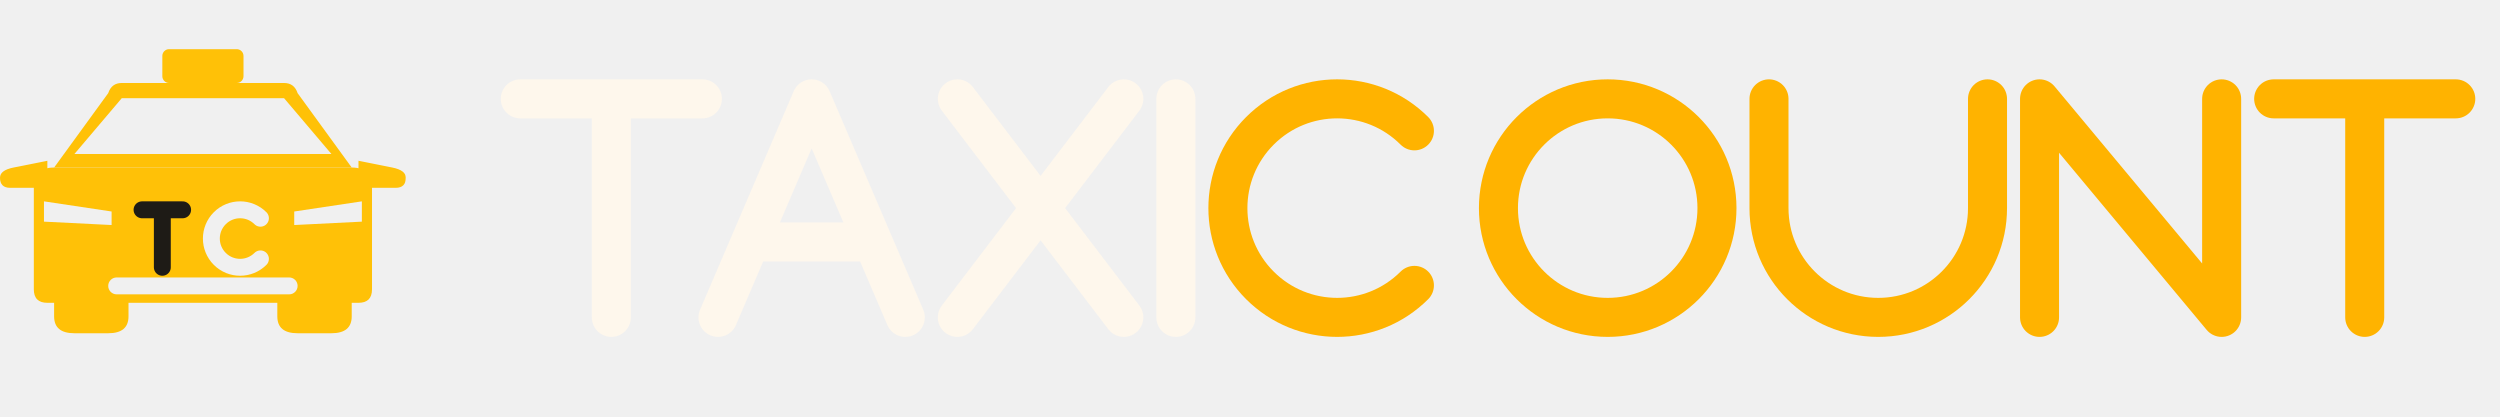
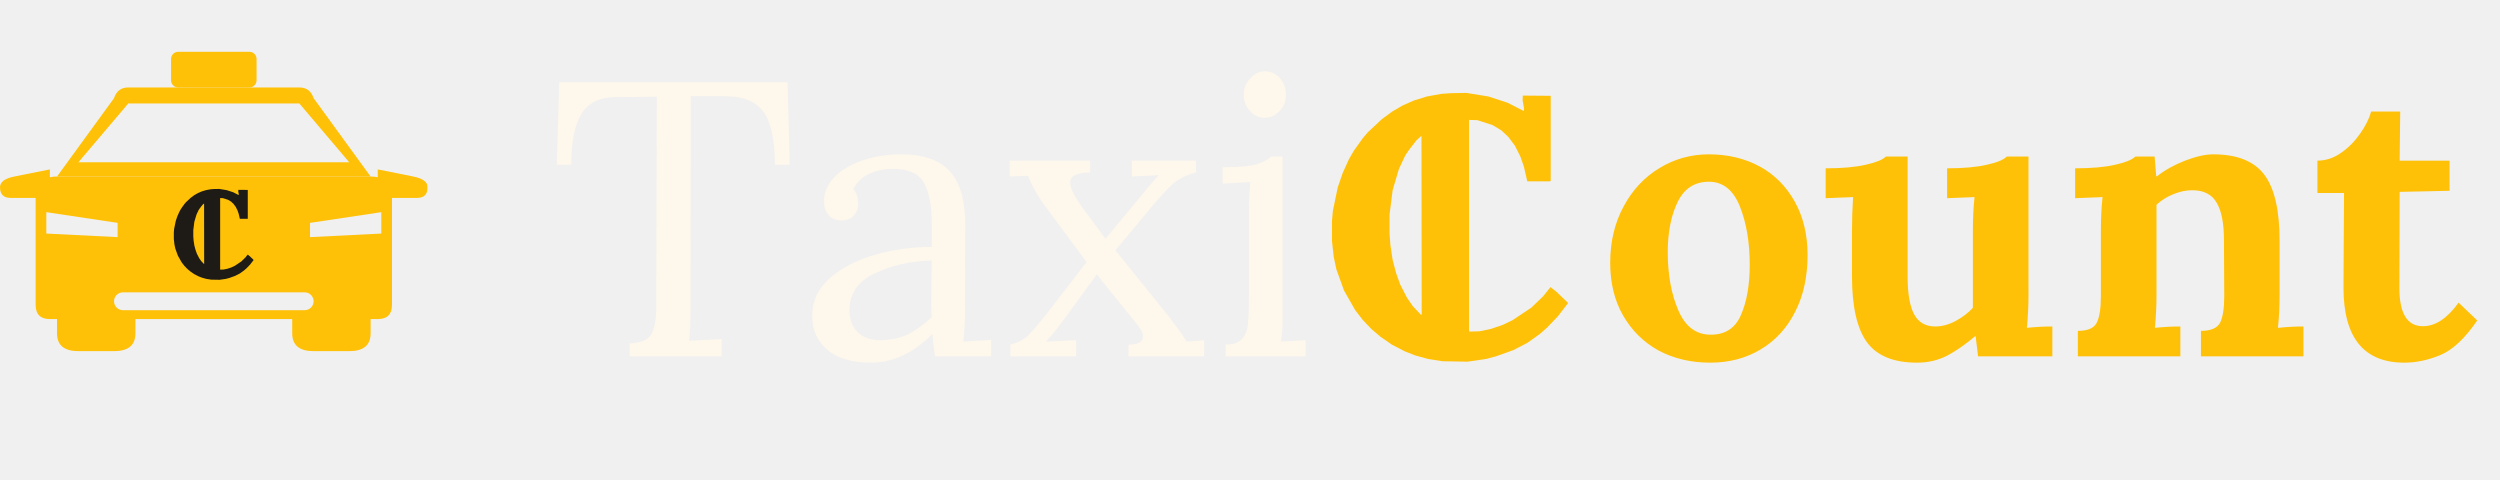
- <svg xmlns="http://www.w3.org/2000/svg" viewBox="0 0 961 160" width="961" height="160">
-   <defs>
-     <mask id="tc-mdark">
-       <rect width="120" height="120" fill="#000" />
-       <g fill="#fff">
-         <rect x="48" y="13" width="24" height="10" rx="2" />
-         <path d="M16 48 L32 26 Q33 23 36 23 L84 23 Q87 23 88 26 L104 48 Z" />
-         <path d="M10 54 Q10 48 16 48 L104 48 Q110 48 110 54 L110 84 Q110 88 106 88 L14 88 Q10 88 10 84 Z" />
-         <path d="M14 46 L4 48 Q0 48.8 0 51 Q0 54 3 54 L14 54 Z" />
-         <path d="M106 46 L116 48 Q120 48.8 120 51 Q120 54 117 54 L106 54 Z" />
-         <path d="M16 84 L38 84 L38 92 Q38 97 32 97 L22 97 Q16 97 16 92 Z" />
-         <path d="M82 84 L104 84 L104 92 Q104 97 98 97 L88 97 Q82 97 82 92 Z" />
+ <svg xmlns="http://www.w3.org/2000/svg" viewBox="0 0 912 175" width="912" height="175">
+   <g transform="translate(0,2) scale(1.3)">
+     <defs>
+       <mask id="m5">
+         <rect width="120" height="120" fill="#000" />
+         <g fill="#fff">
+           <rect x="48" y="13" width="24" height="10" rx="2" />
+           <path d="M16 48 L32 26 Q33 23 36 23 L84 23 Q87 23 88 26 L104 48 Z" />
+           <path d="M10 54 Q10 48 16 48 L104 48 Q110 48 110 54 L110 84 Q110 88 106 88 L14 88 Q10 88 10 84 Z" />
+           <path d="M14 46 L4 48 Q0 48.8 0 51 Q0 54 3 54 L14 54 Z" />
+           <path d="M106 46 L116 48 Q120 48.8 120 51 Q120 54 117 54 L106 54 Z" />
+           <path d="M16 84 L38 84 L38 92 Q38 97 32 97 L22 97 Q16 97 16 92 Z" />
+           <path d="M82 84 L104 84 L104 92 Q104 97 98 97 L88 97 Q82 97 82 92 Z" />
+         </g>
+         <g fill="#000">
+           <path d="M22 44 L36 27.5 L84 27.5 L98 44 Z" />
+           <path d="M13 58 L33 61 L33 65 L13 64 Z" />
+           <path d="M107 58 L87 61 L87 65 L107 64 Z" />
+           <rect x="32" y="80.5" width="56" height="5" rx="2.5" />
+         </g>
+       </mask>
+     </defs>
+     <rect width="120" height="120" fill="#FFC107" mask="url(#m5)" />
+     <g transform="translate(60,64.25) scale(0.04235) translate(-270.5,-307)">
+       <path fill="#1E1B16" fill-rule="evenodd" d="M273.5,6.0L307.0,5.5L356.0,13.5L399.0,27.5L434.0,45.5L435.5,45.0L435.5,39.0L432.5,22.0L433.0,11.5L495.5,12.0L495.5,202.0L494.0,203.5L443.0,203.5L435.5,171.0L427.5,148.0L415.5,124.0L400.5,104.0L385.0,89.5L365.0,77.5L331.0,66.5L312.5,66.0L312.5,540.0L335.0,539.5L360.0,534.5L387.0,525.5L410.0,514.5L452.0,486.5L478.5,461.0L495.0,440.5L508.0,450.5L534.5,476.0L511.5,506.0L487.0,531.5L471.0,545.5L443.0,565.5L412.0,581.5L373.0,595.5L350.0,601.5L309.0,607.5L253.0,606.5L221.0,601.5L192.0,593.5L169.0,584.5L140.0,569.5L114.0,551.5L94.0,534.5L74.5,514.0L57.5,492.0L32.5,448.0L15.5,401.0L9.5,373.0L5.5,337.0L5.5,293.0L7.5,270.0L18.5,217.0L29.5,185.0L43.5,154.0L54.5,135.0L74.5,107.0L85.5,94.0L117.0,64.5L140.0,47.5L164.0,33.5L189.0,22.5L218.0,13.5L251.0,7.5ZM206.0,101.5L194.5,112.0L177.5,134.0L169.5,146.0L155.5,176.0L141.5,223.0L134.5,278.0L134.5,320.0L136.5,347.0L141.5,380.0L149.5,410.0L158.5,435.0L173.5,464.0L186.5,483.0L205.0,502.5L206.5,502.0Z" />
+     </g>
+   </g>
+   <g transform="translate(200,130)">
+     <path fill="#FEF7EC" d="M29.7,-4.7Q35.9,-5 37.6,-8.1Q39.4,-11.3 39.4,-17.9L39.4,-22.3L39.6,-94.7L24.9,-94.6Q16,-94.6 12.2,-88.6Q8.4,-82.7 8.4,-69.9L3.1,-69.9L4,-100L87.3,-100L88.1,-69.9L82.7,-69.9Q82.6,-78.9 80.9,-84.2Q79.3,-89.6 75.4,-92.2Q71.4,-94.9 64.1,-94.9L52,-94.9L51.9,-17Q51.9,-9.4 51.4,-5.7L63.3,-6.3L63.3,0L29.7,0L29.7,-4.7ZM96.3,-14.7Q96.3,-23 102.9,-28.7Q109.6,-34.4 119.6,-37.2Q129.7,-40 139.9,-39.9L139.9,-48.7Q139.9,-58 137.1,-63.2Q134.4,-68.4 125.6,-68.4Q121.1,-68.4 117.1,-66.6Q113.1,-64.7 111.3,-61Q113.1,-59 113.1,-55.6Q113.1,-53.4 111.6,-51.5Q110,-49.6 107,-49.6Q104,-49.6 102.3,-51.5Q100.6,-53.4 100.6,-56.6Q100.6,-61.3 104.2,-65.2Q107.9,-69.1 114.4,-71.4Q120.9,-73.7 128.9,-73.7Q140.9,-73.7 146.6,-67.4Q152.3,-61 152.1,-47.3L152,-15.1Q152,-10.6 151.4,-5.4L161.6,-6L161.6,0L141.1,0Q140.7,-2.1 140.1,-8.1Q129.7,2.3 117.7,2.3Q107.3,2.3 101.8,-2.4Q96.3,-7.1 96.3,-14.7ZM139.9,-14.3Q139.7,-16.4 139.7,-21.6L139.9,-35Q128.1,-34.6 119,-30.2Q109.9,-25.9 109.9,-16.9Q109.9,-11.6 113,-8.7Q116.1,-5.9 121,-5.9Q126.4,-5.9 130.9,-7.9Q135.3,-10 139.9,-14.3ZM168.6,-4.3Q172.6,-5.3 175,-7.6Q177.4,-9.9 182.1,-15.9L196.4,-34.4Q194,-37.6 191.8,-40.6Q189.6,-43.6 187.7,-46.1L182.3,-53.4Q177.3,-60 175,-65.9L168.3,-65.6L168.3,-71.4L197.7,-71.4L197.7,-67.1Q194,-67 192.2,-66.1Q190.4,-65.3 190.4,-63.4Q190.4,-60.4 195,-54.1L203.3,-42.9L216.3,-58.6L218.6,-61.4Q221.7,-65.1 222.7,-66.1L212.9,-65.6L212.9,-71.4L236.3,-71.4L236.3,-67.1Q230.9,-65.6 227.7,-62.8Q224.6,-60 217.9,-51.9L206.9,-38.7L226.6,-14.3Q227.1,-13.4 229.1,-10.9Q231.1,-8.3 232.9,-5.4L239.3,-5.9L239.3,0L211.7,0L211.7,-4.3Q217,-4.3 217,-7.3Q217,-8.9 215.1,-11.3L200.1,-29.9L188.1,-13.4Q184.4,-8.4 181.6,-5.4L192.6,-5.9L192.6,0L168.6,0L168.6,-4.3ZM253.7,-95.4Q253.7,-98.9 256.1,-101.4Q258.4,-104 261.4,-104Q264.7,-104 266.9,-101.5Q269.1,-99 269.1,-95.4Q269.1,-92 266.8,-89.5Q264.4,-87 261.3,-87Q258.3,-87 256,-89.5Q253.7,-92 253.7,-95.4ZM247.1,-4.3Q251.3,-4.3 253.1,-6.4Q254.9,-8.4 255.2,-11.6Q255.6,-14.9 255.6,-21.7L255.6,-54.3Q255.6,-58.4 256.1,-63.6L246,-63L246,-69Q254.4,-69 258.1,-70Q261.7,-71 263.7,-72.9L267.9,-72.9L267.9,-15.1Q267.9,-8.7 267.3,-5.4L276.3,-5.9L276.3,0L247.1,0L247.1,-4.3Z" />
+     <g transform="translate(285,0)">
+       <g transform="translate(0,-97) scale(0.16287)">
+         <path fill="#FFC107" fill-rule="evenodd" d="M273.5,6.0L307.0,5.5L356.0,13.5L399.0,27.5L434.0,45.5L435.5,45.0L435.5,39.0L432.5,22.0L433.0,11.5L495.5,12.0L495.5,202.0L494.0,203.5L443.0,203.5L435.5,171.0L427.5,148.0L415.5,124.0L400.5,104.0L385.0,89.5L365.0,77.5L331.0,66.5L312.5,66.0L312.5,540.0L335.0,539.5L360.0,534.5L387.0,525.5L410.0,514.5L452.0,486.5L478.5,461.0L495.0,440.5L508.0,450.5L534.5,476.0L511.5,506.0L487.0,531.5L471.0,545.5L443.0,565.5L412.0,581.5L373.0,595.5L350.0,601.5L309.0,607.5L253.0,606.5L221.0,601.5L192.0,593.5L169.0,584.5L140.0,569.5L114.0,551.5L94.0,534.5L74.5,514.0L57.5,492.0L32.5,448.0L15.5,401.0L9.5,373.0L5.5,337.0L5.5,293.0L7.5,270.0L18.5,217.0L29.5,185.0L43.5,154.0L54.5,135.0L74.5,107.0L85.5,94.0L117.0,64.5L140.0,47.5L164.0,33.5L189.0,22.5L218.0,13.5L251.0,7.5ZM206.0,101.5L194.5,112.0L177.5,134.0L169.5,146.0L155.5,176.0L141.5,223.0L134.5,278.0L134.5,320.0L136.5,347.0L141.5,380.0L149.5,410.0L158.5,435.0L173.5,464.0L186.5,483.0L205.0,502.5L206.5,502.0Z" />
      </g>
-       <g fill="#000">
-         <path d="M22 44 L36 27.5 L84 27.5 L98 44 Z" />
-         <path d="M13 58 L33 61 L33 65 L13 64 Z" />
-         <path d="M107 58 L87 61 L87 65 L107 64 Z" />
-         <rect x="32" y="80.5" width="56" height="5" rx="2.5" />
-       </g>
-       <path d="M77.01,62.99 A8.5,8.5 0 1,0 77.01,75.01" fill="none" stroke="#000" stroke-width="5" stroke-linecap="round" />
-     </mask>
-   </defs>
-   <g transform="translate(0,2) scale(1.3)">
-     <rect width="120" height="120" fill="#FFC107" mask="url(#tc-mdark)" />
-     <path d="M42,60.5 H54 M48,60.5 V77.5" fill="none" stroke="#1E1B16" stroke-width="5" stroke-linecap="round" stroke-linejoin="round" />
-   </g>
-   <g transform="translate(200,30)" fill="none" stroke-width="15" stroke-linecap="round" stroke-linejoin="round">
-     <g stroke="#FEF7EC">
-       <path d="M0,8 H70 M35,8 V92" />
-       <path d="M76,92 L112,8 L148,92 M90,63 H134" />
-       <path d="M168,8 L232,92 M232,8 L168,92" />
-       <path d="M252,8 V92" />
    </g>
-     <g stroke="#FFB300">
-       <path d="M343.7,20.3 A42,42 0 1,0 343.7,79.7" />
-       <path d="M376,50 A42,42 0 1,1 460,50 A42,42 0 1,1 376,50" />
-       <path d="M480,8 V50 A42,42 0 0,0 564,50 V8" />
-       <path d="M584,92 V8 L654,92 V8" />
-       <path d="M674,8 H744 M709,8 V92" />
+     <g transform="translate(383,0)">
+       <path fill="#FFC107" d="M4.4,-34.1Q4.4,-45.7 9.3,-54.7Q14.1,-63.7 22.4,-68.7Q30.6,-73.7 40.4,-73.7Q50.7,-73.7 58.9,-69.3Q67,-64.9 71.7,-56.5Q76.4,-48.1 76.4,-37Q76.4,-25.1 71.9,-16.3Q67.4,-7.4 59.4,-2.6Q51.3,2.3 40.9,2.3Q30.4,2.3 22.1,-2.1Q13.9,-6.6 9.1,-14.9Q4.4,-23.1 4.4,-34.1ZM55.3,-33.4Q55.3,-45.7 51.7,-54.7Q48.1,-63.7 40.4,-63.7Q32.6,-63.7 29,-56.3Q25.4,-48.9 25.4,-38Q25.4,-25.6 29.3,-16.7Q33.1,-7.9 41.1,-7.9Q49,-7.9 52.1,-15.1Q55.3,-22.4 55.3,-33.4ZM92.6,-29.3L92.6,-45.7Q92.6,-51.7 93,-58.1L83,-57.7L83,-68.6Q92,-68.6 97.6,-69.9Q103.1,-71.1 105,-72.9L112.9,-72.9L112.9,-29.1Q112.9,-19.7 115.3,-15.3Q117.7,-10.9 123,-10.9Q126.6,-10.9 130.4,-12.9Q134.1,-14.9 136.7,-17.7L136.7,-45.7Q136.7,-52.4 137.3,-58.1L127.3,-57.7L127.3,-68.6Q136.3,-68.6 141.8,-69.9Q147.3,-71.1 149.1,-72.9L157,-72.9L157,-23Q157,-16.1 156.4,-10.4Q161,-10.9 165.7,-10.9L165.7,0L138.6,0L137.7,-7.4L137.6,-7.4Q132.3,-2.9 127.4,-0.3Q122.4,2.3 116.3,2.3Q103.6,2.3 98.1,-5.1Q92.6,-12.6 92.6,-29.3ZM175,-9.3Q180.4,-9.3 181.9,-12.3Q183.4,-15.3 183.4,-22L183.4,-46Q183.4,-52.4 184,-58.1L174,-57.7L174,-68.6Q183,-68.6 188.6,-69.9Q194.1,-71.1 196,-72.9L203,-72.9Q203,-72.6 203.6,-65.7L203.9,-65.7Q208,-69 214.1,-71.4Q220.1,-73.7 224.4,-73.7Q237.4,-73.7 243,-66.3Q248.6,-58.9 248.6,-42.1L248.6,-23Q248.6,-16.1 248,-10.4Q252.7,-10.9 257.3,-10.9L257.3,0L219.9,0L219.9,-9.3Q225.3,-9.3 226.9,-12.3Q228.4,-15.3 228.4,-22L228.3,-42.3Q228.3,-51.7 225.6,-56.1Q223,-60.6 216.7,-60.6Q213.3,-60.6 209.7,-59.1Q206.1,-57.6 203.7,-55.3L203.7,-23Q203.7,-16.1 203.1,-10.4Q207.7,-10.9 212.4,-10.9L212.4,0L175,0L175,-9.3ZM271.9,-25.1L272.1,-59.6L262.4,-59.6L262.4,-71.4Q267,-71.4 271.1,-74.3Q275.1,-77.1 278,-81.3Q280.9,-85.4 282,-89.3L292.6,-89.3L292.4,-71.4L310.6,-71.4L310.6,-60.4L292.4,-60L292.3,-24.9Q292.3,-11 300.9,-11Q307.7,-11 313.9,-19.6L320.7,-13.1Q314,-3.3 307.3,-0.5Q300.6,2.3 294.1,2.3Q271.9,2.3 271.9,-25.1Z" />
    </g>
  </g>
</svg>
